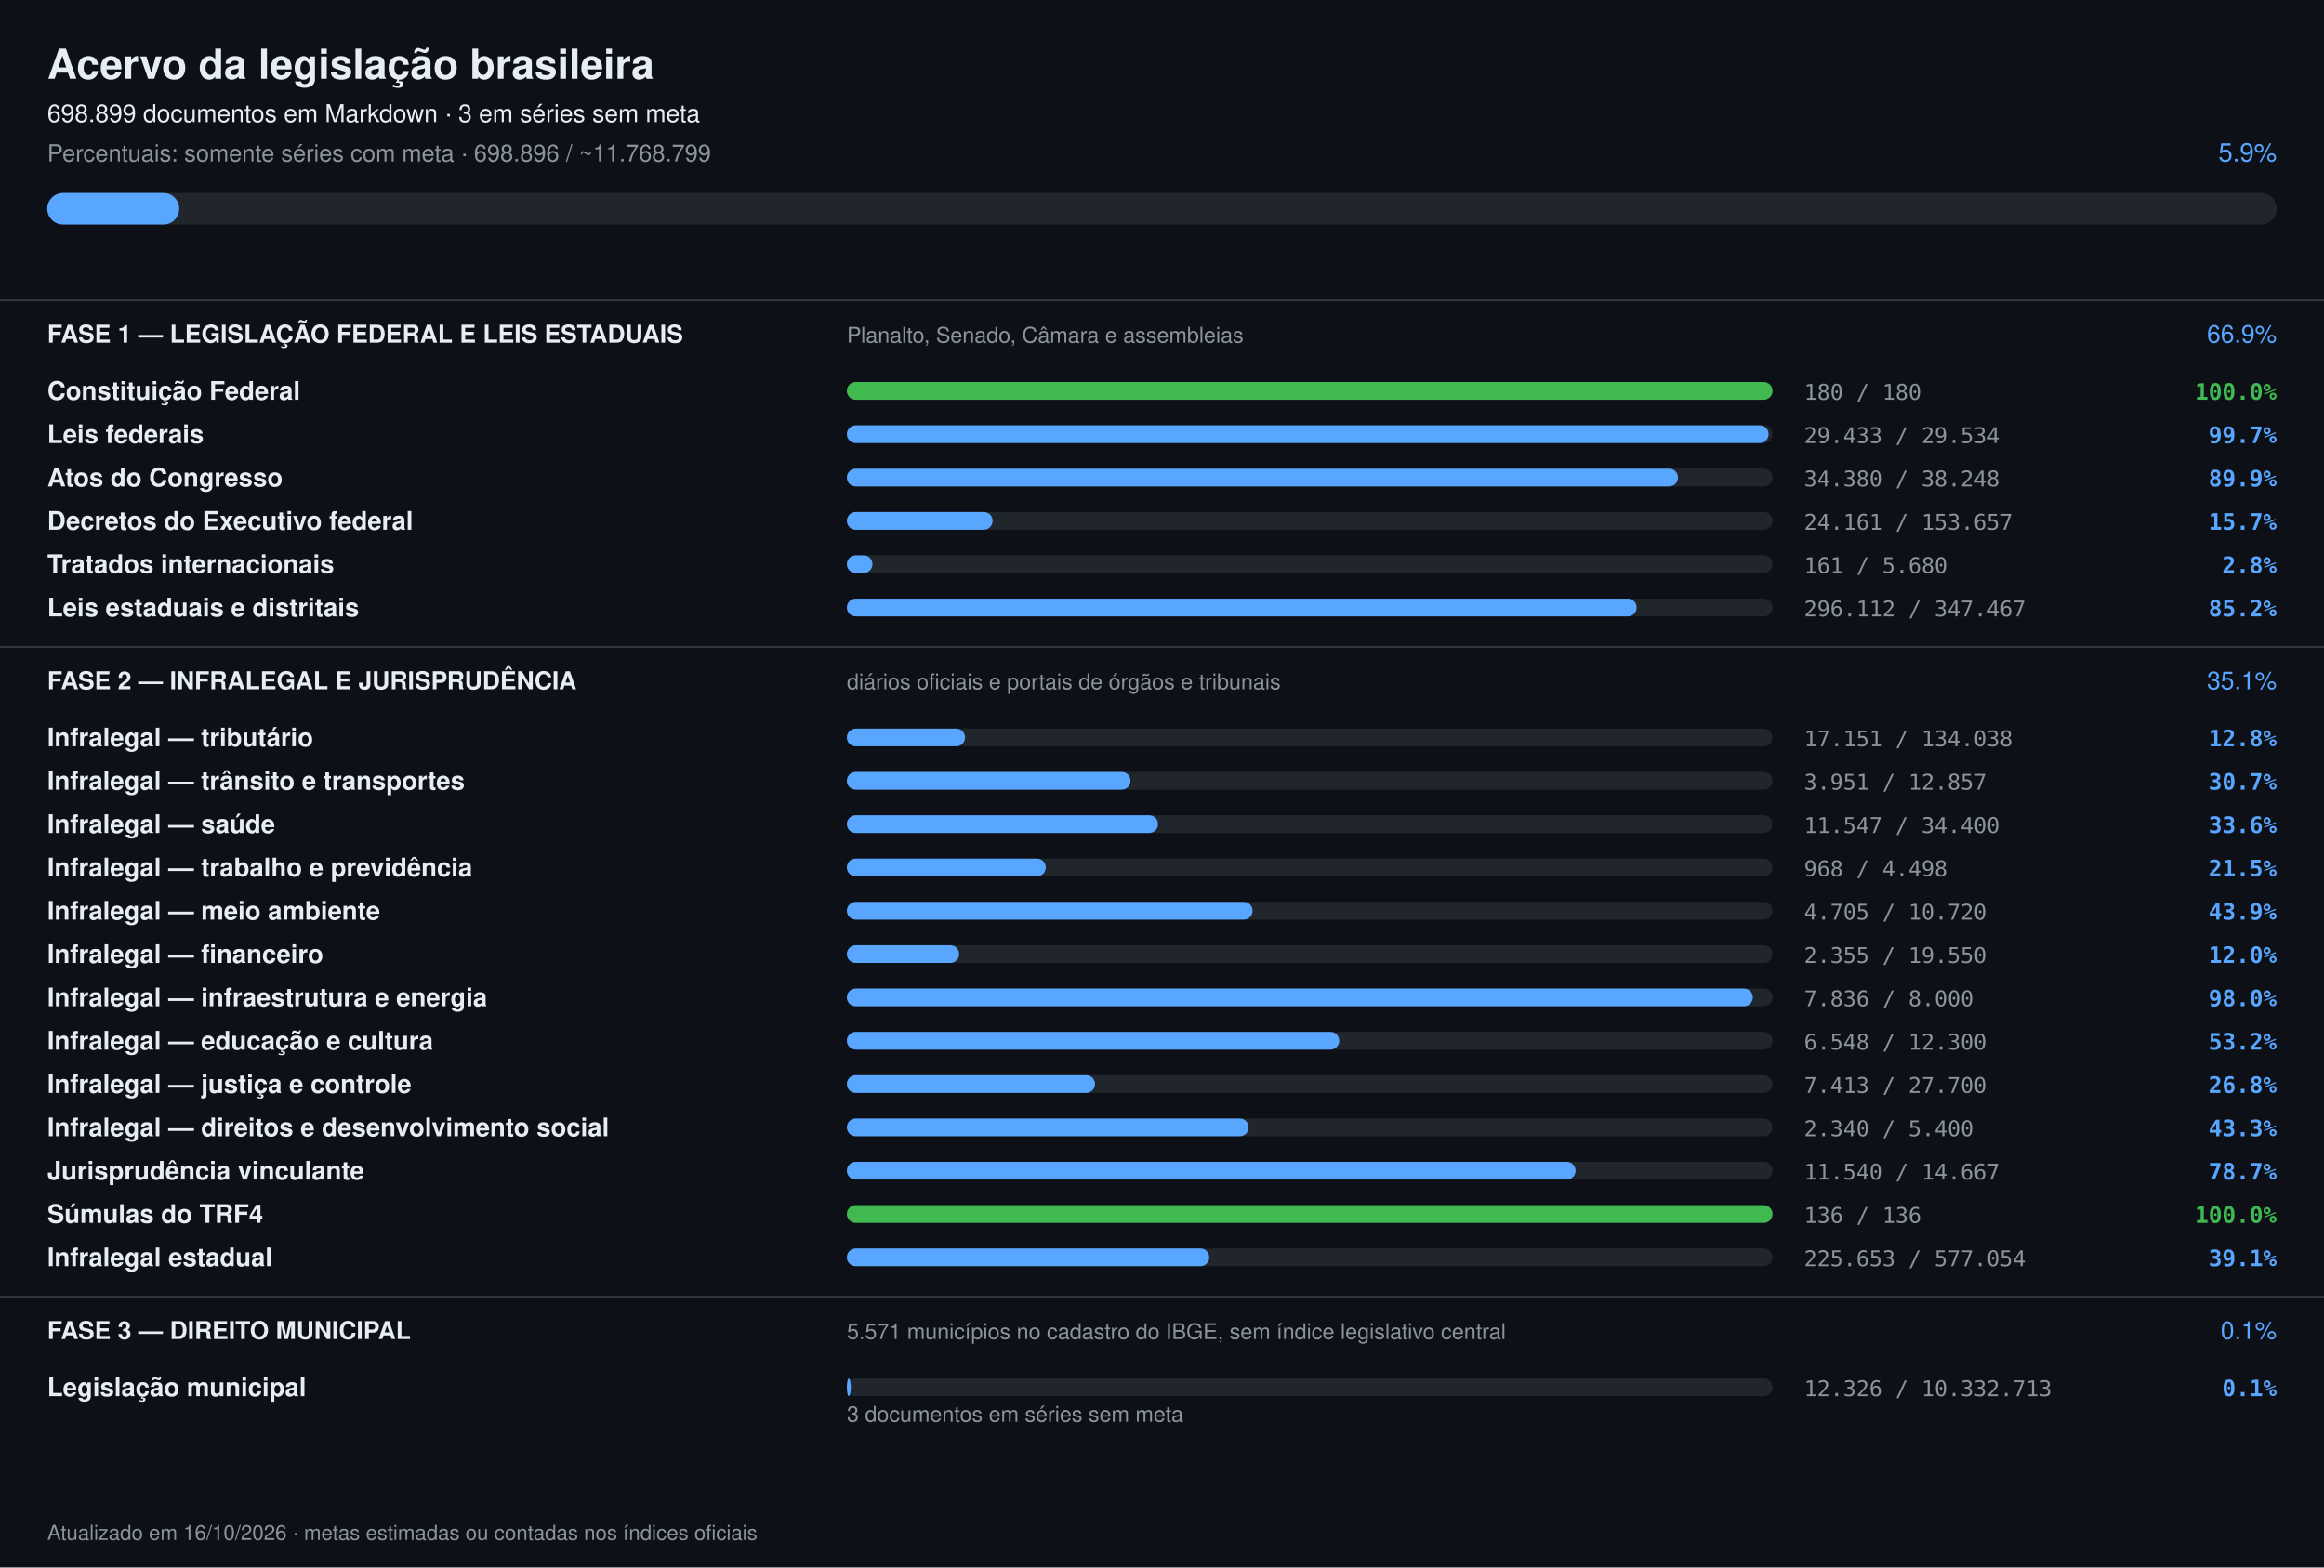
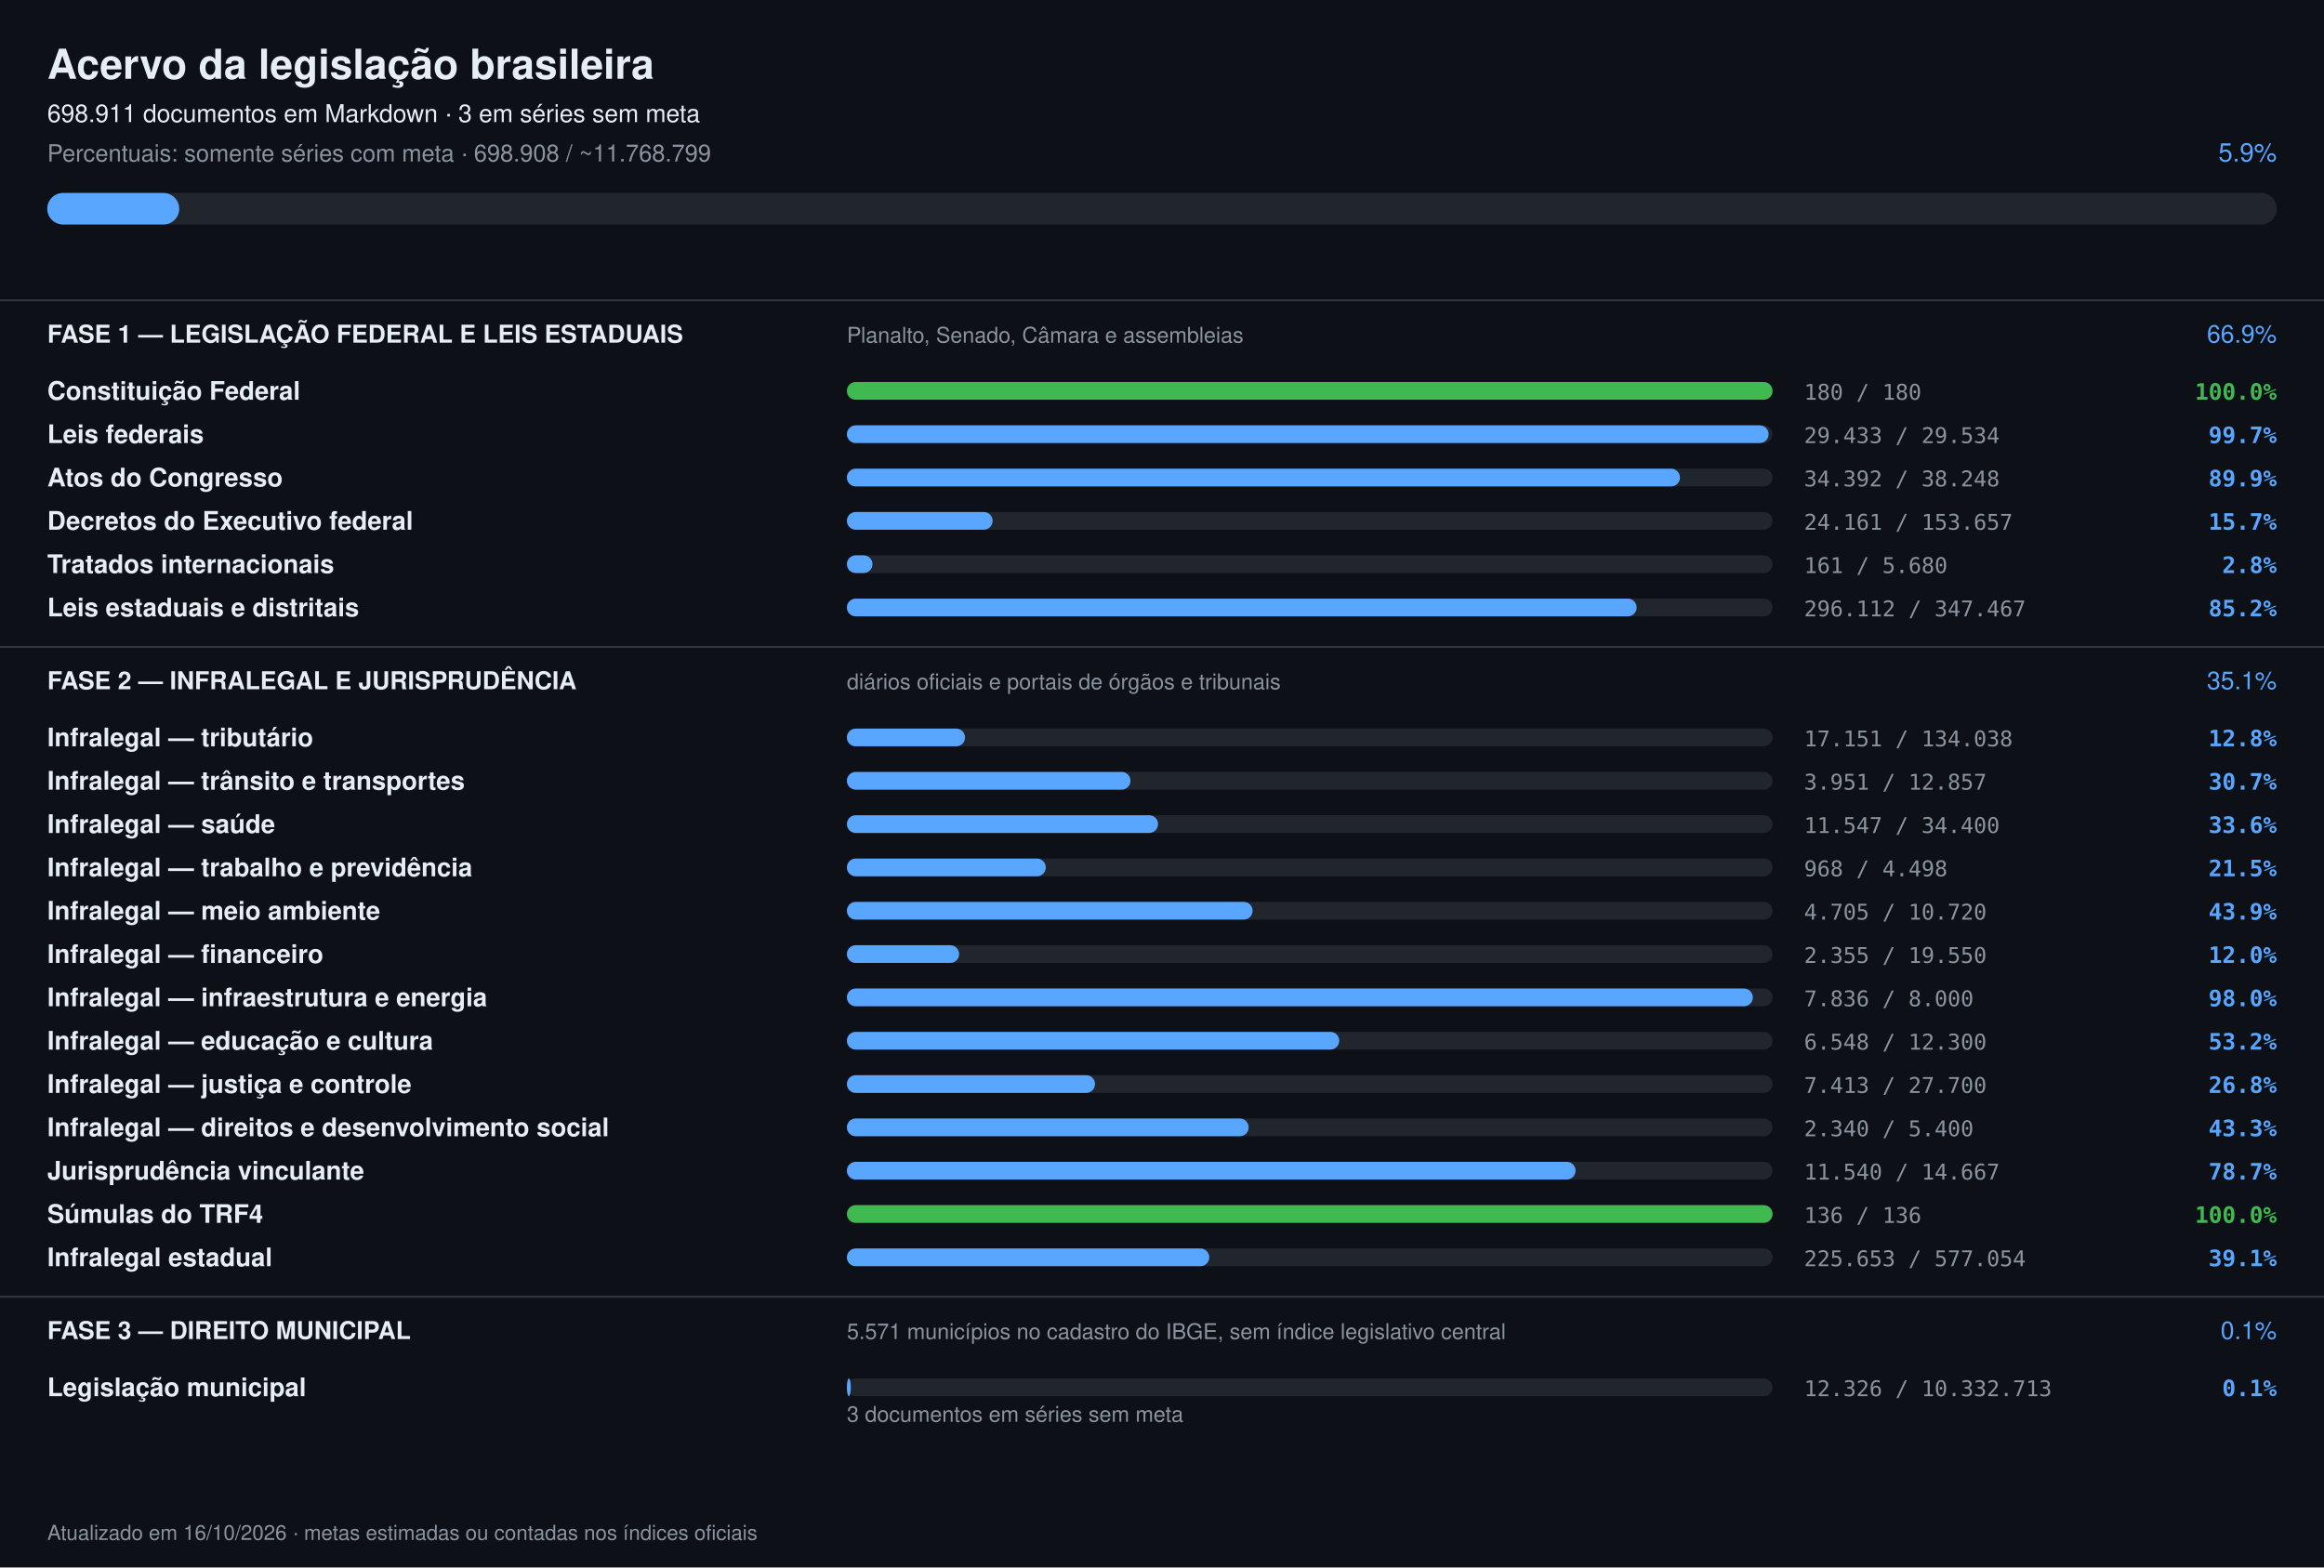
<svg xmlns="http://www.w3.org/2000/svg" width="1180" height="796" viewBox="0 0 1180 796" font-family="-apple-system,Segoe UI,Helvetica,Arial,sans-serif">
  <rect width="1180" height="796" fill="#0d1117" />
  <text x="24" y="40" font-size="21" font-weight="700" fill="#e6edf3">Acervo da legislação brasileira</text>
-   <text x="24" y="62" font-size="12.5" fill="#e6edf3">698.899 documentos em Markdown · 3 em séries sem meta</text>
-   <text x="24" y="82" font-size="12" fill="#8b949e">Percentuais: somente séries com meta · 698.896 / ~11.768.799</text>
+   <text x="24" y="62" font-size="12.5" fill="#e6edf3">698.911 documentos em Markdown · 3 em séries sem meta</text>
+   <text x="24" y="82" font-size="12" fill="#8b949e">Percentuais: somente séries com meta · 698.908 / ~11.768.799</text>
  <text x="1156" y="82" font-size="13" text-anchor="end" fill="#58a6ff">5.9%</text>
  <rect x="24" y="98" width="1132" height="16" rx="8" fill="#21262d" />
  <rect x="24" y="98" width="67" height="16" rx="8" fill="#58a6ff" />
  <rect x="0" y="152" width="1180" height="1" fill="#30363d" />
  <text x="24" y="174" font-size="12.5" font-weight="700" fill="#e6edf3">FASE 1 — LEGISLAÇÃO FEDERAL E LEIS ESTADUAIS</text>
  <text x="430" y="174" font-size="11" fill="#8b949e">Planalto, Senado, Câmara e assembleias</text>
  <text x="1156" y="174" font-size="12.5" text-anchor="end" fill="#58a6ff">66.9%</text>
  <text x="24" y="203" font-size="13" font-weight="600" fill="#e6edf3">Constituição Federal</text>
  <rect x="430" y="194" width="470" height="9" rx="4.5" fill="#21262d" />
  <rect x="430" y="194" width="470" height="9" rx="4.5" fill="#3fb950" />
  <text x="916" y="203" font-size="11" fill="#8b949e" font-family="ui-monospace,monospace">180 / 180</text>
  <text x="1156" y="203" font-size="11.5" text-anchor="end" font-weight="600" fill="#3fb950" font-family="ui-monospace,monospace">100.0%</text>
  <text x="24" y="225" font-size="13" font-weight="600" fill="#e6edf3">Leis federais</text>
  <rect x="430" y="216" width="470" height="9" rx="4.5" fill="#21262d" />
  <rect x="430" y="216" width="468" height="9" rx="4.5" fill="#58a6ff" />
  <text x="916" y="225" font-size="11" fill="#8b949e" font-family="ui-monospace,monospace">29.433 / 29.534</text>
  <text x="1156" y="225" font-size="11.5" text-anchor="end" font-weight="600" fill="#58a6ff" font-family="ui-monospace,monospace">99.7%</text>
  <text x="24" y="247" font-size="13" font-weight="600" fill="#e6edf3">Atos do Congresso</text>
  <rect x="430" y="238" width="470" height="9" rx="4.5" fill="#21262d" />
-   <rect x="430" y="238" width="422" height="9" rx="4.5" fill="#58a6ff" />
-   <text x="916" y="247" font-size="11" fill="#8b949e" font-family="ui-monospace,monospace">34.380 / 38.248</text>
+   <rect x="430" y="238" width="423" height="9" rx="4.5" fill="#58a6ff" />
+   <text x="916" y="247" font-size="11" fill="#8b949e" font-family="ui-monospace,monospace">34.392 / 38.248</text>
  <text x="1156" y="247" font-size="11.5" text-anchor="end" font-weight="600" fill="#58a6ff" font-family="ui-monospace,monospace">89.9%</text>
  <text x="24" y="269" font-size="13" font-weight="600" fill="#e6edf3">Decretos do Executivo federal</text>
  <rect x="430" y="260" width="470" height="9" rx="4.5" fill="#21262d" />
  <rect x="430" y="260" width="74" height="9" rx="4.5" fill="#58a6ff" />
  <text x="916" y="269" font-size="11" fill="#8b949e" font-family="ui-monospace,monospace">24.161 / 153.657</text>
  <text x="1156" y="269" font-size="11.5" text-anchor="end" font-weight="600" fill="#58a6ff" font-family="ui-monospace,monospace">15.7%</text>
  <text x="24" y="291" font-size="13" font-weight="600" fill="#e6edf3">Tratados internacionais</text>
  <rect x="430" y="282" width="470" height="9" rx="4.5" fill="#21262d" />
  <rect x="430" y="282" width="13" height="9" rx="4.5" fill="#58a6ff" />
  <text x="916" y="291" font-size="11" fill="#8b949e" font-family="ui-monospace,monospace">161 / 5.680</text>
  <text x="1156" y="291" font-size="11.5" text-anchor="end" font-weight="600" fill="#58a6ff" font-family="ui-monospace,monospace">2.8%</text>
  <text x="24" y="313" font-size="13" font-weight="600" fill="#e6edf3">Leis estaduais e distritais</text>
  <rect x="430" y="304" width="470" height="9" rx="4.5" fill="#21262d" />
  <rect x="430" y="304" width="401" height="9" rx="4.5" fill="#58a6ff" />
  <text x="916" y="313" font-size="11" fill="#8b949e" font-family="ui-monospace,monospace">296.112 / 347.467</text>
  <text x="1156" y="313" font-size="11.5" text-anchor="end" font-weight="600" fill="#58a6ff" font-family="ui-monospace,monospace">85.2%</text>
  <rect x="0" y="328" width="1180" height="1" fill="#30363d" />
  <text x="24" y="350" font-size="12.5" font-weight="700" fill="#e6edf3">FASE 2 — INFRALEGAL E JURISPRUDÊNCIA</text>
  <text x="430" y="350" font-size="11" fill="#8b949e">diários oficiais e portais de órgãos e tribunais</text>
  <text x="1156" y="350" font-size="12.5" text-anchor="end" fill="#58a6ff">35.1%</text>
  <text x="24" y="379" font-size="13" font-weight="600" fill="#e6edf3">Infralegal — tributário</text>
  <rect x="430" y="370" width="470" height="9" rx="4.5" fill="#21262d" />
  <rect x="430" y="370" width="60" height="9" rx="4.5" fill="#58a6ff" />
  <text x="916" y="379" font-size="11" fill="#8b949e" font-family="ui-monospace,monospace">17.151 / 134.038</text>
  <text x="1156" y="379" font-size="11.5" text-anchor="end" font-weight="600" fill="#58a6ff" font-family="ui-monospace,monospace">12.8%</text>
  <text x="24" y="401" font-size="13" font-weight="600" fill="#e6edf3">Infralegal — trânsito e transportes</text>
  <rect x="430" y="392" width="470" height="9" rx="4.5" fill="#21262d" />
  <rect x="430" y="392" width="144" height="9" rx="4.5" fill="#58a6ff" />
  <text x="916" y="401" font-size="11" fill="#8b949e" font-family="ui-monospace,monospace">3.951 / 12.857</text>
  <text x="1156" y="401" font-size="11.5" text-anchor="end" font-weight="600" fill="#58a6ff" font-family="ui-monospace,monospace">30.7%</text>
  <text x="24" y="423" font-size="13" font-weight="600" fill="#e6edf3">Infralegal — saúde</text>
  <rect x="430" y="414" width="470" height="9" rx="4.5" fill="#21262d" />
  <rect x="430" y="414" width="158" height="9" rx="4.5" fill="#58a6ff" />
  <text x="916" y="423" font-size="11" fill="#8b949e" font-family="ui-monospace,monospace">11.547 / 34.400</text>
  <text x="1156" y="423" font-size="11.5" text-anchor="end" font-weight="600" fill="#58a6ff" font-family="ui-monospace,monospace">33.6%</text>
  <text x="24" y="445" font-size="13" font-weight="600" fill="#e6edf3">Infralegal — trabalho e previdência</text>
  <rect x="430" y="436" width="470" height="9" rx="4.5" fill="#21262d" />
  <rect x="430" y="436" width="101" height="9" rx="4.5" fill="#58a6ff" />
  <text x="916" y="445" font-size="11" fill="#8b949e" font-family="ui-monospace,monospace">968 / 4.498</text>
  <text x="1156" y="445" font-size="11.5" text-anchor="end" font-weight="600" fill="#58a6ff" font-family="ui-monospace,monospace">21.5%</text>
  <text x="24" y="467" font-size="13" font-weight="600" fill="#e6edf3">Infralegal — meio ambiente</text>
  <rect x="430" y="458" width="470" height="9" rx="4.5" fill="#21262d" />
  <rect x="430" y="458" width="206" height="9" rx="4.5" fill="#58a6ff" />
  <text x="916" y="467" font-size="11" fill="#8b949e" font-family="ui-monospace,monospace">4.705 / 10.720</text>
  <text x="1156" y="467" font-size="11.5" text-anchor="end" font-weight="600" fill="#58a6ff" font-family="ui-monospace,monospace">43.9%</text>
  <text x="24" y="489" font-size="13" font-weight="600" fill="#e6edf3">Infralegal — financeiro</text>
  <rect x="430" y="480" width="470" height="9" rx="4.5" fill="#21262d" />
  <rect x="430" y="480" width="57" height="9" rx="4.5" fill="#58a6ff" />
  <text x="916" y="489" font-size="11" fill="#8b949e" font-family="ui-monospace,monospace">2.355 / 19.550</text>
  <text x="1156" y="489" font-size="11.5" text-anchor="end" font-weight="600" fill="#58a6ff" font-family="ui-monospace,monospace">12.0%</text>
  <text x="24" y="511" font-size="13" font-weight="600" fill="#e6edf3">Infralegal — infraestrutura e energia</text>
  <rect x="430" y="502" width="470" height="9" rx="4.5" fill="#21262d" />
  <rect x="430" y="502" width="460" height="9" rx="4.5" fill="#58a6ff" />
  <text x="916" y="511" font-size="11" fill="#8b949e" font-family="ui-monospace,monospace">7.836 / 8.000</text>
  <text x="1156" y="511" font-size="11.5" text-anchor="end" font-weight="600" fill="#58a6ff" font-family="ui-monospace,monospace">98.0%</text>
  <text x="24" y="533" font-size="13" font-weight="600" fill="#e6edf3">Infralegal — educação e cultura</text>
  <rect x="430" y="524" width="470" height="9" rx="4.5" fill="#21262d" />
  <rect x="430" y="524" width="250" height="9" rx="4.5" fill="#58a6ff" />
  <text x="916" y="533" font-size="11" fill="#8b949e" font-family="ui-monospace,monospace">6.548 / 12.300</text>
  <text x="1156" y="533" font-size="11.5" text-anchor="end" font-weight="600" fill="#58a6ff" font-family="ui-monospace,monospace">53.2%</text>
  <text x="24" y="555" font-size="13" font-weight="600" fill="#e6edf3">Infralegal — justiça e controle</text>
  <rect x="430" y="546" width="470" height="9" rx="4.5" fill="#21262d" />
  <rect x="430" y="546" width="126" height="9" rx="4.5" fill="#58a6ff" />
  <text x="916" y="555" font-size="11" fill="#8b949e" font-family="ui-monospace,monospace">7.413 / 27.700</text>
  <text x="1156" y="555" font-size="11.5" text-anchor="end" font-weight="600" fill="#58a6ff" font-family="ui-monospace,monospace">26.8%</text>
  <text x="24" y="577" font-size="13" font-weight="600" fill="#e6edf3">Infralegal — direitos e desenvolvimento social</text>
  <rect x="430" y="568" width="470" height="9" rx="4.5" fill="#21262d" />
  <rect x="430" y="568" width="204" height="9" rx="4.5" fill="#58a6ff" />
  <text x="916" y="577" font-size="11" fill="#8b949e" font-family="ui-monospace,monospace">2.340 / 5.400</text>
  <text x="1156" y="577" font-size="11.5" text-anchor="end" font-weight="600" fill="#58a6ff" font-family="ui-monospace,monospace">43.3%</text>
  <text x="24" y="599" font-size="13" font-weight="600" fill="#e6edf3">Jurisprudência vinculante</text>
  <rect x="430" y="590" width="470" height="9" rx="4.5" fill="#21262d" />
  <rect x="430" y="590" width="370" height="9" rx="4.5" fill="#58a6ff" />
  <text x="916" y="599" font-size="11" fill="#8b949e" font-family="ui-monospace,monospace">11.540 / 14.667</text>
  <text x="1156" y="599" font-size="11.5" text-anchor="end" font-weight="600" fill="#58a6ff" font-family="ui-monospace,monospace">78.7%</text>
  <text x="24" y="621" font-size="13" font-weight="600" fill="#e6edf3">Súmulas do TRF4</text>
  <rect x="430" y="612" width="470" height="9" rx="4.5" fill="#21262d" />
  <rect x="430" y="612" width="470" height="9" rx="4.5" fill="#3fb950" />
  <text x="916" y="621" font-size="11" fill="#8b949e" font-family="ui-monospace,monospace">136 / 136</text>
  <text x="1156" y="621" font-size="11.5" text-anchor="end" font-weight="600" fill="#3fb950" font-family="ui-monospace,monospace">100.0%</text>
  <text x="24" y="643" font-size="13" font-weight="600" fill="#e6edf3">Infralegal estadual</text>
  <rect x="430" y="634" width="470" height="9" rx="4.5" fill="#21262d" />
  <rect x="430" y="634" width="184" height="9" rx="4.5" fill="#58a6ff" />
  <text x="916" y="643" font-size="11" fill="#8b949e" font-family="ui-monospace,monospace">225.653 / 577.054</text>
  <text x="1156" y="643" font-size="11.5" text-anchor="end" font-weight="600" fill="#58a6ff" font-family="ui-monospace,monospace">39.1%</text>
  <rect x="0" y="658" width="1180" height="1" fill="#30363d" />
  <text x="24" y="680" font-size="12.5" font-weight="700" fill="#e6edf3">FASE 3 — DIREITO MUNICIPAL</text>
  <text x="430" y="680" font-size="11" fill="#8b949e">5.571 municípios no cadastro do IBGE, sem índice legislativo central</text>
  <text x="1156" y="680" font-size="12.5" text-anchor="end" fill="#58a6ff">0.1%</text>
  <text x="24" y="709" font-size="13" font-weight="600" fill="#e6edf3">Legislação municipal</text>
  <rect x="430" y="700" width="470" height="9" rx="4.5" fill="#21262d" />
  <rect x="430" y="700" width="2" height="9" rx="4.5" fill="#58a6ff" />
  <text x="916" y="709" font-size="11" fill="#8b949e" font-family="ui-monospace,monospace">12.326 / 10.332.713</text>
  <text x="1156" y="709" font-size="11.5" text-anchor="end" font-weight="600" fill="#58a6ff" font-family="ui-monospace,monospace">0.1%</text>
  <text x="430" y="722" font-size="11" fill="#8b949e">3 documentos em séries sem meta</text>
  <text x="24" y="782" font-size="10.5" fill="#8b949e">Atualizado em 16/10/2026 · metas estimadas ou contadas nos índices oficiais</text>
</svg>
